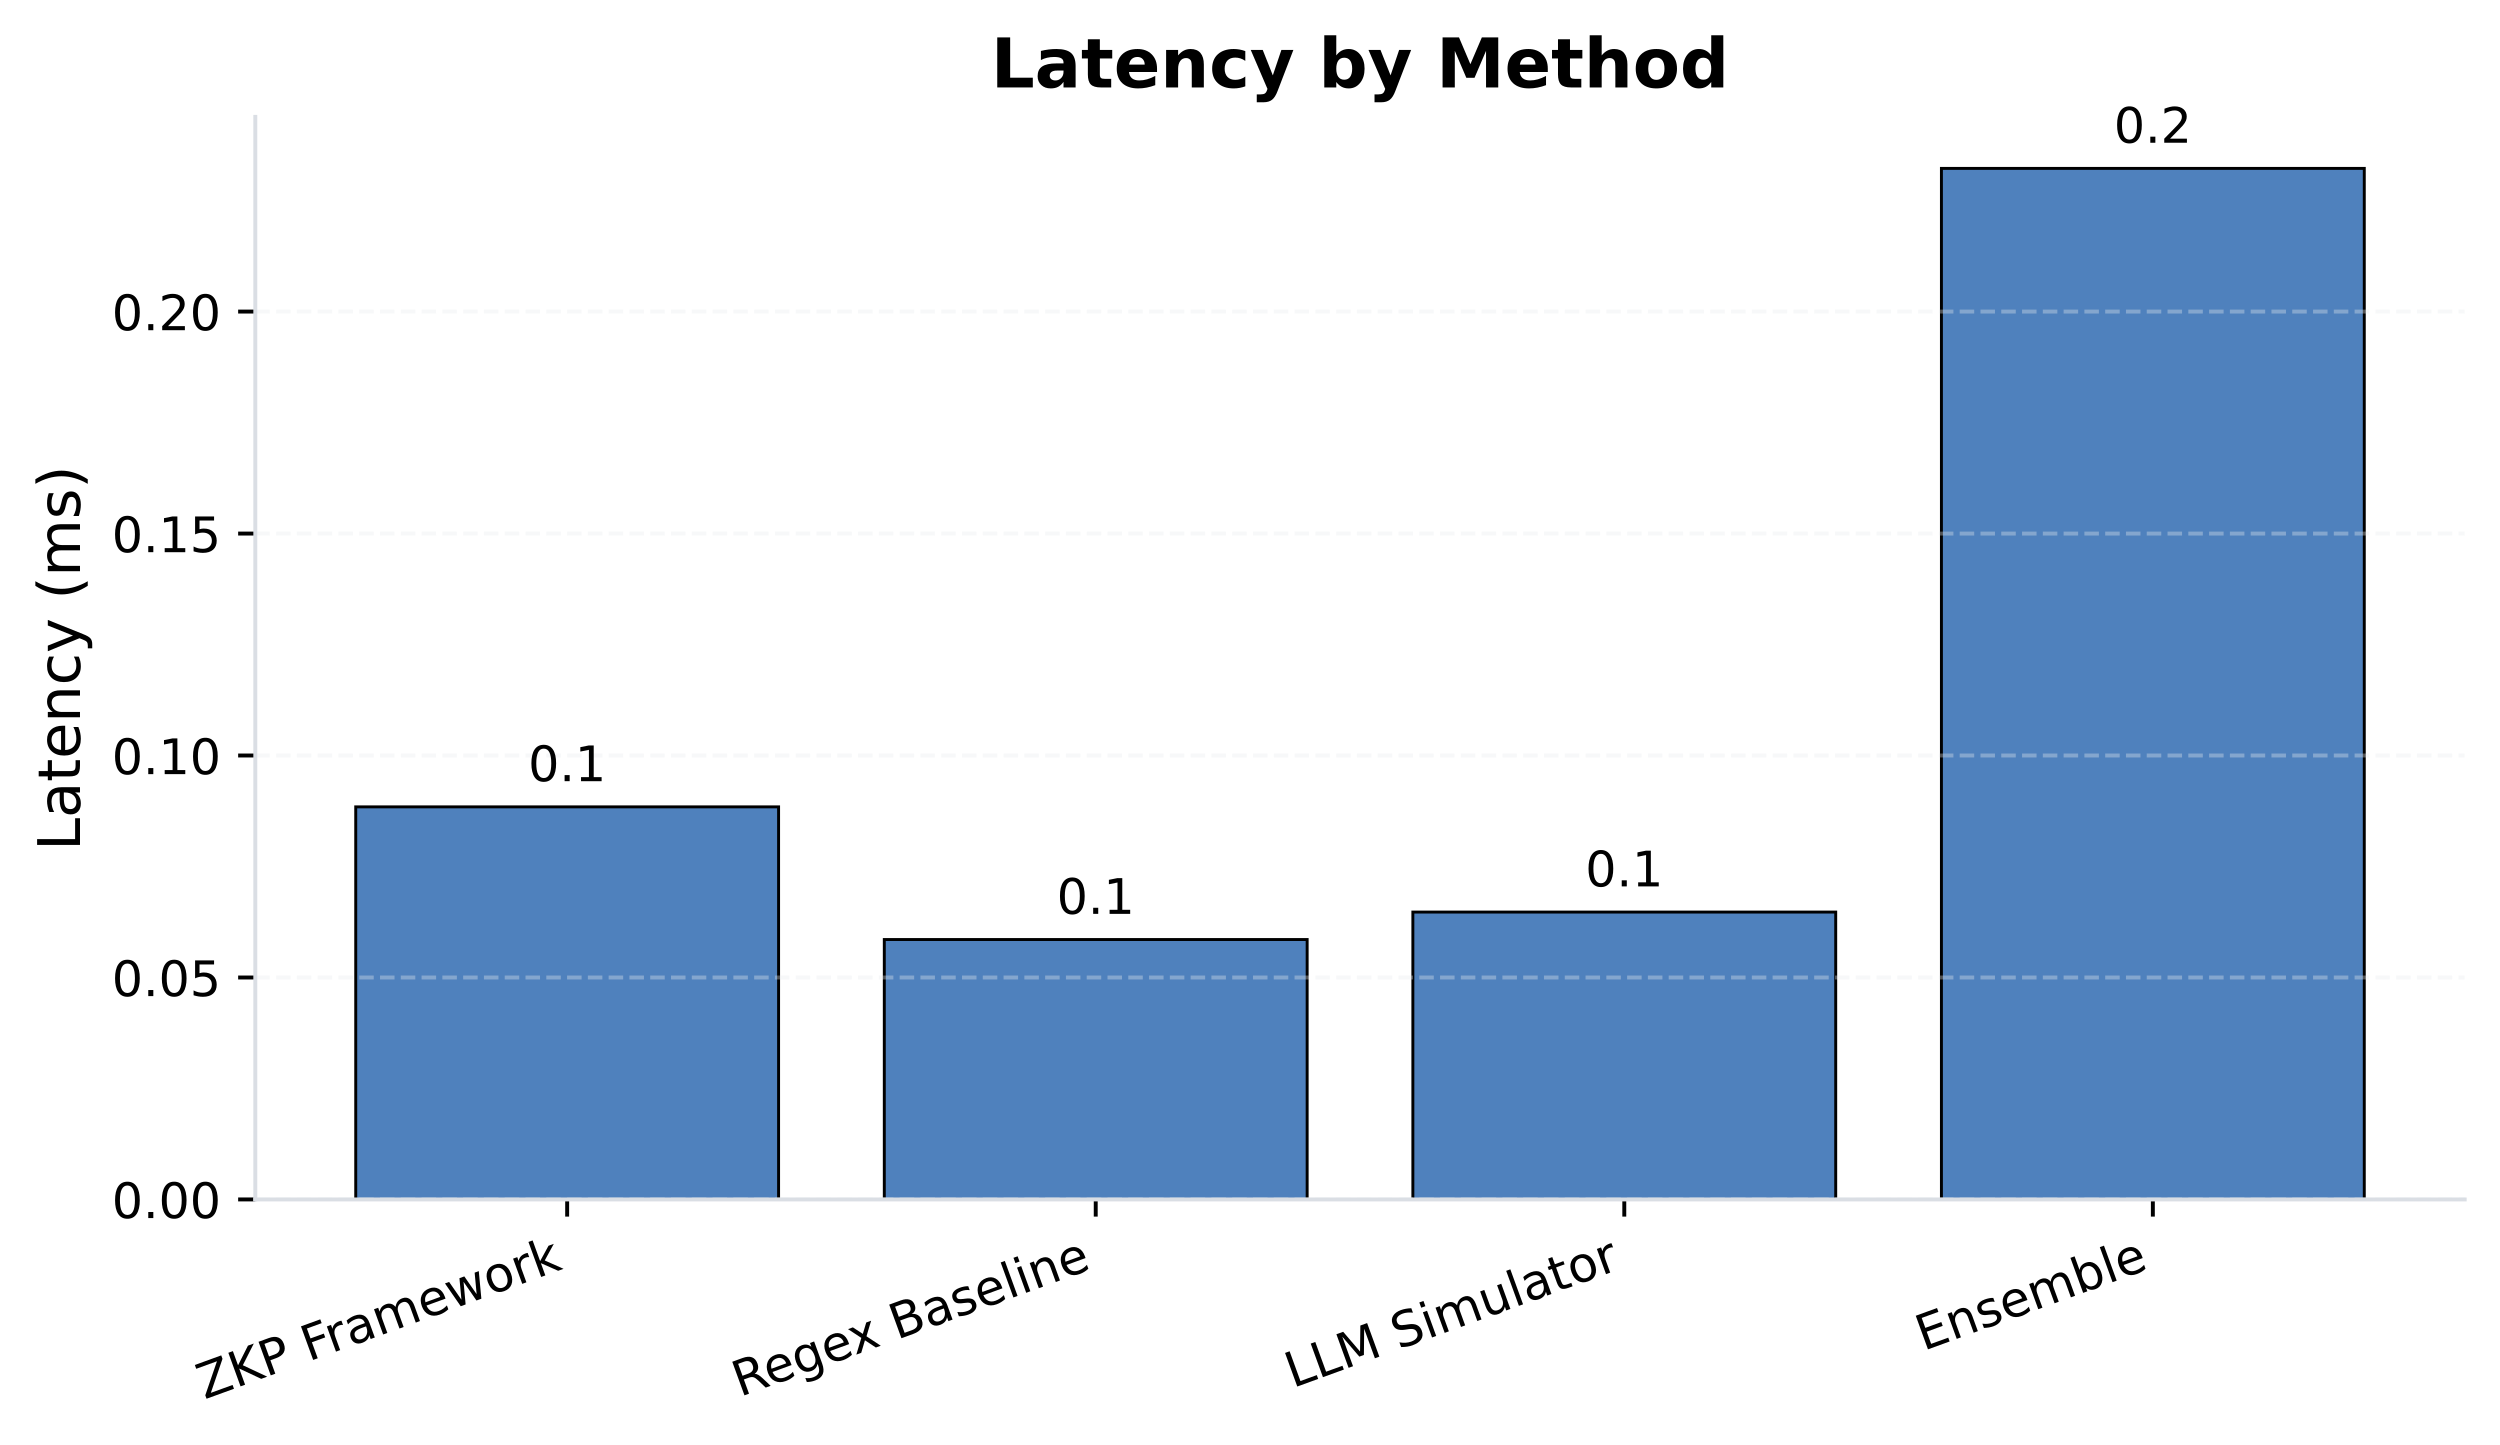
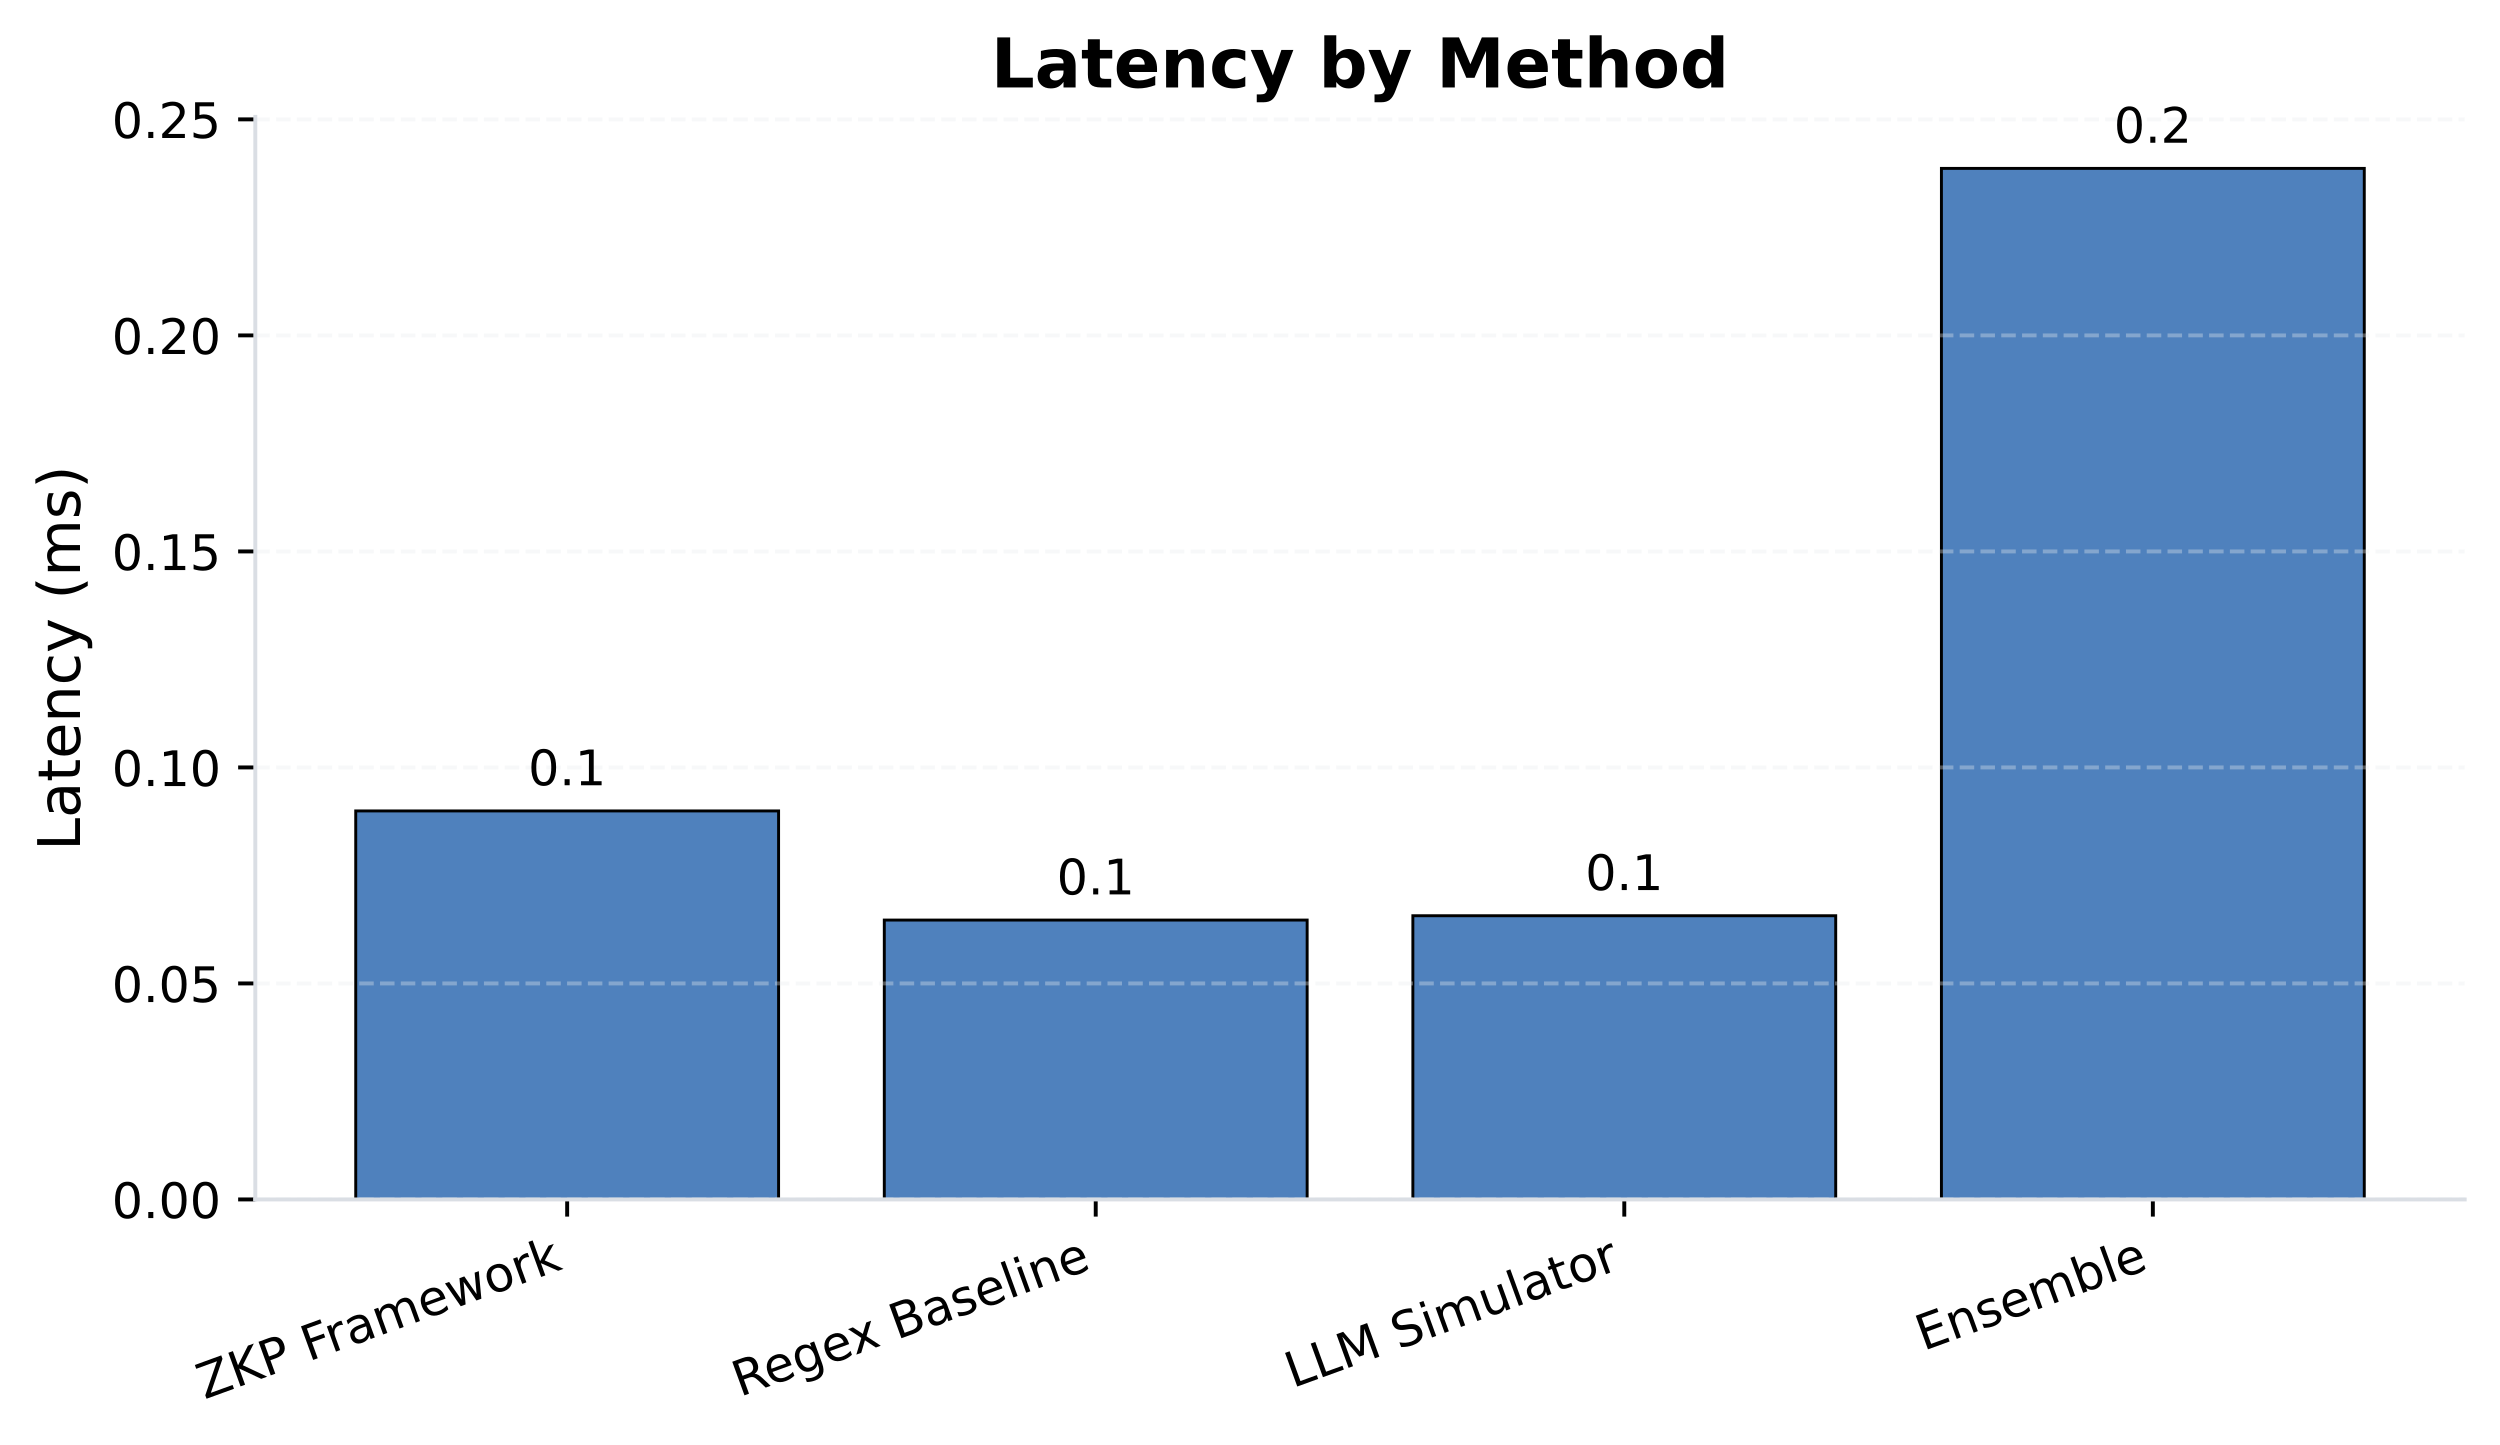
<svg xmlns="http://www.w3.org/2000/svg" xmlns:xlink="http://www.w3.org/1999/xlink" width="509.979pt" height="294.641pt" viewBox="0 0 509.979 294.641" version="1.1">
  <defs>
    <style type="text/css">*{stroke-linejoin: round; stroke-linecap: butt}</style>
  </defs>
  <g id="figure_1">
    <g id="patch_1">
      <path d="M 0 294.641  L 509.979 294.641  L 509.979 0  L 0 0  L 0 294.641  z " style="fill: none" />
    </g>
    <g id="axes_1">
      <g id="patch_2">
        <path d="M 52.079 244.678  L 502.779 244.678  L 502.779 23.838  L 52.079 23.838  L 52.079 244.678  z " style="fill: none" />
      </g>
      <g id="patch_3">
-         <path d="M 72.566 244.678  L 158.824 244.678  L 158.824 164.588  L 72.566 164.588  z " clip-path="url(#p01b0c61eff)" style="fill: #4f81bd; stroke: #000000; stroke-width: 0.6; stroke-linejoin: miter" />
+         <path d="M 72.566 244.678  L 158.824 244.678  L 158.824 165.417  L 72.566 165.417  z " clip-path="url(#pecf8cb8a16)" style="fill: #4f81bd; stroke: #000000; stroke-width: 0.6; stroke-linejoin: miter" />
      </g>
      <g id="patch_4">
-         <path d="M 180.389 244.678  L 266.647 244.678  L 266.647 191.652  L 180.389 191.652  z " clip-path="url(#p01b0c61eff)" style="fill: #4f81bd; stroke: #000000; stroke-width: 0.6; stroke-linejoin: miter" />
+         <path d="M 180.389 244.678  L 266.647 244.678  L 266.647 187.689  L 180.389 187.689  z " clip-path="url(#pecf8cb8a16)" style="fill: #4f81bd; stroke: #000000; stroke-width: 0.6; stroke-linejoin: miter" />
      </g>
      <g id="patch_5">
-         <path d="M 288.212 244.678  L 374.47 244.678  L 374.47 186.051  L 288.212 186.051  z " clip-path="url(#p01b0c61eff)" style="fill: #4f81bd; stroke: #000000; stroke-width: 0.6; stroke-linejoin: miter" />
+         <path d="M 288.212 244.678  L 374.47 244.678  L 374.47 186.801  L 288.212 186.801  z " clip-path="url(#pecf8cb8a16)" style="fill: #4f81bd; stroke: #000000; stroke-width: 0.6; stroke-linejoin: miter" />
      </g>
      <g id="patch_6">
-         <path d="M 396.035 244.678  L 482.293 244.678  L 482.293 34.354  L 396.035 34.354  z " clip-path="url(#p01b0c61eff)" style="fill: #4f81bd; stroke: #000000; stroke-width: 0.6; stroke-linejoin: miter" />
+         <path d="M 396.035 244.678  L 482.293 244.678  L 482.293 34.354  L 396.035 34.354  z " clip-path="url(#pecf8cb8a16)" style="fill: #4f81bd; stroke: #000000; stroke-width: 0.6; stroke-linejoin: miter" />
      </g>
      <g id="matplotlib.axis_1">
        <g id="xtick_1">
          <g id="line2d_1">
            <defs>
-               <path id="m71352cc396" d="M 0 0  L 0 3.5  " style="stroke: #000000; stroke-width: 0.8" />
+               <path id="m24f7ed00f1" d="M 0 0  L 0 3.5  " style="stroke: #000000; stroke-width: 0.8" />
            </defs>
            <g>
-               <use xlink:href="#m71352cc396" x="115.695" y="244.678" style="stroke: #000000; stroke-width: 0.8" />
+               <use xlink:href="#m24f7ed00f1" x="115.695" y="244.678" style="stroke: #000000; stroke-width: 0.8" />
            </g>
          </g>
          <g id="text_1">
            <g transform="translate(41.71257 285.4866) rotate(-20) scale(0.1 -0.1)">
              <defs>
                <path id="DejaVuSans-5a" d="M 359 4666  L 4025 4666  L 4025 4184  L 1075 531  L 4097 531  L 4097 0  L 288 0  L 288 481  L 3238 4134  L 359 4134  L 359 4666  z " transform="scale(0.015625)" />
                <path id="DejaVuSans-4b" d="M 628 4666  L 1259 4666  L 1259 2694  L 3353 4666  L 4166 4666  L 1850 2491  L 4331 0  L 3500 0  L 1259 2247  L 1259 0  L 628 0  L 628 4666  z " transform="scale(0.015625)" />
                <path id="DejaVuSans-50" d="M 1259 4147  L 1259 2394  L 2053 2394  Q 2494 2394 2734 2622  Q 2975 2850 2975 3272  Q 2975 3691 2734 3919  Q 2494 4147 2053 4147  L 1259 4147  z M 628 4666  L 2053 4666  Q 2838 4666 3239 4311  Q 3641 3956 3641 3272  Q 3641 2581 3239 2228  Q 2838 1875 2053 1875  L 1259 1875  L 1259 0  L 628 0  L 628 4666  z " transform="scale(0.015625)" />
                <path id="DejaVuSans-20" transform="scale(0.015625)" />
                <path id="DejaVuSans-46" d="M 628 4666  L 3309 4666  L 3309 4134  L 1259 4134  L 1259 2759  L 3109 2759  L 3109 2228  L 1259 2228  L 1259 0  L 628 0  L 628 4666  z " transform="scale(0.015625)" />
                <path id="DejaVuSans-72" d="M 2631 2963  Q 2534 3019 2420 3045  Q 2306 3072 2169 3072  Q 1681 3072 1420 2755  Q 1159 2438 1159 1844  L 1159 0  L 581 0  L 581 3500  L 1159 3500  L 1159 2956  Q 1341 3275 1631 3429  Q 1922 3584 2338 3584  Q 2397 3584 2469 3576  Q 2541 3569 2628 3553  L 2631 2963  z " transform="scale(0.015625)" />
                <path id="DejaVuSans-61" d="M 2194 1759  Q 1497 1759 1228 1600  Q 959 1441 959 1056  Q 959 750 1161 570  Q 1363 391 1709 391  Q 2188 391 2477 730  Q 2766 1069 2766 1631  L 2766 1759  L 2194 1759  z M 3341 1997  L 3341 0  L 2766 0  L 2766 531  Q 2569 213 2275 61  Q 1981 -91 1556 -91  Q 1019 -91 701 211  Q 384 513 384 1019  Q 384 1609 779 1909  Q 1175 2209 1959 2209  L 2766 2209  L 2766 2266  Q 2766 2663 2505 2880  Q 2244 3097 1772 3097  Q 1472 3097 1187 3025  Q 903 2953 641 2809  L 641 3341  Q 956 3463 1253 3523  Q 1550 3584 1831 3584  Q 2591 3584 2966 3190  Q 3341 2797 3341 1997  z " transform="scale(0.015625)" />
                <path id="DejaVuSans-6d" d="M 3328 2828  Q 3544 3216 3844 3400  Q 4144 3584 4550 3584  Q 5097 3584 5394 3201  Q 5691 2819 5691 2113  L 5691 0  L 5113 0  L 5113 2094  Q 5113 2597 4934 2840  Q 4756 3084 4391 3084  Q 3944 3084 3684 2787  Q 3425 2491 3425 1978  L 3425 0  L 2847 0  L 2847 2094  Q 2847 2600 2669 2842  Q 2491 3084 2119 3084  Q 1678 3084 1418 2786  Q 1159 2488 1159 1978  L 1159 0  L 581 0  L 581 3500  L 1159 3500  L 1159 2956  Q 1356 3278 1631 3431  Q 1906 3584 2284 3584  Q 2666 3584 2933 3390  Q 3200 3197 3328 2828  z " transform="scale(0.015625)" />
                <path id="DejaVuSans-65" d="M 3597 1894  L 3597 1613  L 953 1613  Q 991 1019 1311 708  Q 1631 397 2203 397  Q 2534 397 2845 478  Q 3156 559 3463 722  L 3463 178  Q 3153 47 2828 -22  Q 2503 -91 2169 -91  Q 1331 -91 842 396  Q 353 884 353 1716  Q 353 2575 817 3079  Q 1281 3584 2069 3584  Q 2775 3584 3186 3129  Q 3597 2675 3597 1894  z M 3022 2063  Q 3016 2534 2758 2815  Q 2500 3097 2075 3097  Q 1594 3097 1305 2825  Q 1016 2553 972 2059  L 3022 2063  z " transform="scale(0.015625)" />
                <path id="DejaVuSans-77" d="M 269 3500  L 844 3500  L 1563 769  L 2278 3500  L 2956 3500  L 3675 769  L 4391 3500  L 4966 3500  L 4050 0  L 3372 0  L 2619 2869  L 1863 0  L 1184 0  L 269 3500  z " transform="scale(0.015625)" />
                <path id="DejaVuSans-6f" d="M 1959 3097  Q 1497 3097 1228 2736  Q 959 2375 959 1747  Q 959 1119 1226 758  Q 1494 397 1959 397  Q 2419 397 2687 759  Q 2956 1122 2956 1747  Q 2956 2369 2687 2733  Q 2419 3097 1959 3097  z M 1959 3584  Q 2709 3584 3137 3096  Q 3566 2609 3566 1747  Q 3566 888 3137 398  Q 2709 -91 1959 -91  Q 1206 -91 779 398  Q 353 888 353 1747  Q 353 2609 779 3096  Q 1206 3584 1959 3584  z " transform="scale(0.015625)" />
                <path id="DejaVuSans-6b" d="M 581 4863  L 1159 4863  L 1159 1991  L 2875 3500  L 3609 3500  L 1753 1863  L 3688 0  L 2938 0  L 1159 1709  L 1159 0  L 581 0  L 581 4863  z " transform="scale(0.015625)" />
              </defs>
              <use xlink:href="#DejaVuSans-5a" />
              <use xlink:href="#DejaVuSans-4b" transform="translate(68.50586 0)" />
              <use xlink:href="#DejaVuSans-50" transform="translate(134.082 0)" />
              <use xlink:href="#DejaVuSans-20" transform="translate(194.3848 0)" />
              <use xlink:href="#DejaVuSans-46" transform="translate(226.1719 0)" />
              <use xlink:href="#DejaVuSans-72" transform="translate(276.4414 0)" />
              <use xlink:href="#DejaVuSans-61" transform="translate(317.5547 0)" />
              <use xlink:href="#DejaVuSans-6d" transform="translate(378.834 0)" />
              <use xlink:href="#DejaVuSans-65" transform="translate(476.2461 0)" />
              <use xlink:href="#DejaVuSans-77" transform="translate(537.7695 0)" />
              <use xlink:href="#DejaVuSans-6f" transform="translate(619.5566 0)" />
              <use xlink:href="#DejaVuSans-72" transform="translate(680.7383 0)" />
              <use xlink:href="#DejaVuSans-6b" transform="translate(721.8516 0)" />
            </g>
          </g>
        </g>
        <g id="xtick_2">
          <g id="line2d_2">
            <g>
-               <use xlink:href="#m71352cc396" x="223.518" y="244.678" style="stroke: #000000; stroke-width: 0.8" />
+               <use xlink:href="#m24f7ed00f1" x="223.518" y="244.678" style="stroke: #000000; stroke-width: 0.8" />
            </g>
          </g>
          <g id="text_2">
            <g transform="translate(150.9451 284.9735) rotate(-20) scale(0.1 -0.1)">
              <defs>
                <path id="DejaVuSans-52" d="M 2841 2188  Q 3044 2119 3236 1894  Q 3428 1669 3622 1275  L 4263 0  L 3584 0  L 2988 1197  Q 2756 1666 2539 1819  Q 2322 1972 1947 1972  L 1259 1972  L 1259 0  L 628 0  L 628 4666  L 2053 4666  Q 2853 4666 3247 4331  Q 3641 3997 3641 3322  Q 3641 2881 3436 2590  Q 3231 2300 2841 2188  z M 1259 4147  L 1259 2491  L 2053 2491  Q 2509 2491 2742 2702  Q 2975 2913 2975 3322  Q 2975 3731 2742 3939  Q 2509 4147 2053 4147  L 1259 4147  z " transform="scale(0.015625)" />
                <path id="DejaVuSans-67" d="M 2906 1791  Q 2906 2416 2648 2759  Q 2391 3103 1925 3103  Q 1463 3103 1205 2759  Q 947 2416 947 1791  Q 947 1169 1205 825  Q 1463 481 1925 481  Q 2391 481 2648 825  Q 2906 1169 2906 1791  z M 3481 434  Q 3481 -459 3084 -895  Q 2688 -1331 1869 -1331  Q 1566 -1331 1297 -1286  Q 1028 -1241 775 -1147  L 775 -588  Q 1028 -725 1275 -790  Q 1522 -856 1778 -856  Q 2344 -856 2625 -561  Q 2906 -266 2906 331  L 2906 616  Q 2728 306 2450 153  Q 2172 0 1784 0  Q 1141 0 747 490  Q 353 981 353 1791  Q 353 2603 747 3093  Q 1141 3584 1784 3584  Q 2172 3584 2450 3431  Q 2728 3278 2906 2969  L 2906 3500  L 3481 3500  L 3481 434  z " transform="scale(0.015625)" />
                <path id="DejaVuSans-78" d="M 3513 3500  L 2247 1797  L 3578 0  L 2900 0  L 1881 1375  L 863 0  L 184 0  L 1544 1831  L 300 3500  L 978 3500  L 1906 2253  L 2834 3500  L 3513 3500  z " transform="scale(0.015625)" />
                <path id="DejaVuSans-42" d="M 1259 2228  L 1259 519  L 2272 519  Q 2781 519 3026 730  Q 3272 941 3272 1375  Q 3272 1813 3026 2020  Q 2781 2228 2272 2228  L 1259 2228  z M 1259 4147  L 1259 2741  L 2194 2741  Q 2656 2741 2882 2914  Q 3109 3088 3109 3444  Q 3109 3797 2882 3972  Q 2656 4147 2194 4147  L 1259 4147  z M 628 4666  L 2241 4666  Q 2963 4666 3353 4366  Q 3744 4066 3744 3513  Q 3744 3084 3544 2831  Q 3344 2578 2956 2516  Q 3422 2416 3680 2098  Q 3938 1781 3938 1306  Q 3938 681 3513 340  Q 3088 0 2303 0  L 628 0  L 628 4666  z " transform="scale(0.015625)" />
                <path id="DejaVuSans-73" d="M 2834 3397  L 2834 2853  Q 2591 2978 2328 3040  Q 2066 3103 1784 3103  Q 1356 3103 1142 2972  Q 928 2841 928 2578  Q 928 2378 1081 2264  Q 1234 2150 1697 2047  L 1894 2003  Q 2506 1872 2764 1633  Q 3022 1394 3022 966  Q 3022 478 2636 193  Q 2250 -91 1575 -91  Q 1294 -91 989 -36  Q 684 19 347 128  L 347 722  Q 666 556 975 473  Q 1284 391 1588 391  Q 1994 391 2212 530  Q 2431 669 2431 922  Q 2431 1156 2273 1281  Q 2116 1406 1581 1522  L 1381 1569  Q 847 1681 609 1914  Q 372 2147 372 2553  Q 372 3047 722 3315  Q 1072 3584 1716 3584  Q 2034 3584 2315 3537  Q 2597 3491 2834 3397  z " transform="scale(0.015625)" />
                <path id="DejaVuSans-6c" d="M 603 4863  L 1178 4863  L 1178 0  L 603 0  L 603 4863  z " transform="scale(0.015625)" />
                <path id="DejaVuSans-69" d="M 603 3500  L 1178 3500  L 1178 0  L 603 0  L 603 3500  z M 603 4863  L 1178 4863  L 1178 4134  L 603 4134  L 603 4863  z " transform="scale(0.015625)" />
                <path id="DejaVuSans-6e" d="M 3513 2113  L 3513 0  L 2938 0  L 2938 2094  Q 2938 2591 2744 2837  Q 2550 3084 2163 3084  Q 1697 3084 1428 2787  Q 1159 2491 1159 1978  L 1159 0  L 581 0  L 581 3500  L 1159 3500  L 1159 2956  Q 1366 3272 1645 3428  Q 1925 3584 2291 3584  Q 2894 3584 3203 3211  Q 3513 2838 3513 2113  z " transform="scale(0.015625)" />
              </defs>
              <use xlink:href="#DejaVuSans-52" />
              <use xlink:href="#DejaVuSans-65" transform="translate(64.98242 0)" />
              <use xlink:href="#DejaVuSans-67" transform="translate(126.5059 0)" />
              <use xlink:href="#DejaVuSans-65" transform="translate(189.9824 0)" />
              <use xlink:href="#DejaVuSans-78" transform="translate(249.7559 0)" />
              <use xlink:href="#DejaVuSans-20" transform="translate(308.9355 0)" />
              <use xlink:href="#DejaVuSans-42" transform="translate(340.7227 0)" />
              <use xlink:href="#DejaVuSans-61" transform="translate(409.3262 0)" />
              <use xlink:href="#DejaVuSans-73" transform="translate(470.6055 0)" />
              <use xlink:href="#DejaVuSans-65" transform="translate(522.7051 0)" />
              <use xlink:href="#DejaVuSans-6c" transform="translate(584.2285 0)" />
              <use xlink:href="#DejaVuSans-69" transform="translate(612.0117 0)" />
              <use xlink:href="#DejaVuSans-6e" transform="translate(639.7949 0)" />
              <use xlink:href="#DejaVuSans-65" transform="translate(703.1738 0)" />
            </g>
          </g>
        </g>
        <g id="xtick_3">
          <g id="line2d_3">
            <g>
-               <use xlink:href="#m71352cc396" x="331.341" y="244.678" style="stroke: #000000; stroke-width: 0.8" />
+               <use xlink:href="#m24f7ed00f1" x="331.341" y="244.678" style="stroke: #000000; stroke-width: 0.8" />
            </g>
          </g>
          <g id="text_3">
            <g transform="translate(263.7132 283.1737) rotate(-20) scale(0.1 -0.1)">
              <defs>
                <path id="DejaVuSans-4c" d="M 628 4666  L 1259 4666  L 1259 531  L 3531 531  L 3531 0  L 628 0  L 628 4666  z " transform="scale(0.015625)" />
                <path id="DejaVuSans-4d" d="M 628 4666  L 1569 4666  L 2759 1491  L 3956 4666  L 4897 4666  L 4897 0  L 4281 0  L 4281 4097  L 3078 897  L 2444 897  L 1241 4097  L 1241 0  L 628 0  L 628 4666  z " transform="scale(0.015625)" />
                <path id="DejaVuSans-53" d="M 3425 4513  L 3425 3897  Q 3066 4069 2747 4153  Q 2428 4238 2131 4238  Q 1616 4238 1336 4038  Q 1056 3838 1056 3469  Q 1056 3159 1242 3001  Q 1428 2844 1947 2747  L 2328 2669  Q 3034 2534 3370 2195  Q 3706 1856 3706 1288  Q 3706 609 3251 259  Q 2797 -91 1919 -91  Q 1588 -91 1214 -16  Q 841 59 441 206  L 441 856  Q 825 641 1194 531  Q 1563 422 1919 422  Q 2459 422 2753 634  Q 3047 847 3047 1241  Q 3047 1584 2836 1778  Q 2625 1972 2144 2069  L 1759 2144  Q 1053 2284 737 2584  Q 422 2884 422 3419  Q 422 4038 858 4394  Q 1294 4750 2059 4750  Q 2388 4750 2728 4690  Q 3069 4631 3425 4513  z " transform="scale(0.015625)" />
                <path id="DejaVuSans-75" d="M 544 1381  L 544 3500  L 1119 3500  L 1119 1403  Q 1119 906 1312 657  Q 1506 409 1894 409  Q 2359 409 2629 706  Q 2900 1003 2900 1516  L 2900 3500  L 3475 3500  L 3475 0  L 2900 0  L 2900 538  Q 2691 219 2414 64  Q 2138 -91 1772 -91  Q 1169 -91 856 284  Q 544 659 544 1381  z M 1991 3584  L 1991 3584  z " transform="scale(0.015625)" />
                <path id="DejaVuSans-74" d="M 1172 4494  L 1172 3500  L 2356 3500  L 2356 3053  L 1172 3053  L 1172 1153  Q 1172 725 1289 603  Q 1406 481 1766 481  L 2356 481  L 2356 0  L 1766 0  Q 1100 0 847 248  Q 594 497 594 1153  L 594 3053  L 172 3053  L 172 3500  L 594 3500  L 594 4494  L 1172 4494  z " transform="scale(0.015625)" />
              </defs>
              <use xlink:href="#DejaVuSans-4c" />
              <use xlink:href="#DejaVuSans-4c" transform="translate(55.71289 0)" />
              <use xlink:href="#DejaVuSans-4d" transform="translate(111.4258 0)" />
              <use xlink:href="#DejaVuSans-20" transform="translate(197.7051 0)" />
              <use xlink:href="#DejaVuSans-53" transform="translate(229.4922 0)" />
              <use xlink:href="#DejaVuSans-69" transform="translate(292.9688 0)" />
              <use xlink:href="#DejaVuSans-6d" transform="translate(320.752 0)" />
              <use xlink:href="#DejaVuSans-75" transform="translate(418.1641 0)" />
              <use xlink:href="#DejaVuSans-6c" transform="translate(481.543 0)" />
              <use xlink:href="#DejaVuSans-61" transform="translate(509.3262 0)" />
              <use xlink:href="#DejaVuSans-74" transform="translate(570.6055 0)" />
              <use xlink:href="#DejaVuSans-6f" transform="translate(609.8145 0)" />
              <use xlink:href="#DejaVuSans-72" transform="translate(670.9961 0)" />
            </g>
          </g>
        </g>
        <g id="xtick_4">
          <g id="line2d_4">
            <g>
-               <use xlink:href="#m71352cc396" x="439.164" y="244.678" style="stroke: #000000; stroke-width: 0.8" />
+               <use xlink:href="#m24f7ed00f1" x="439.164" y="244.678" style="stroke: #000000; stroke-width: 0.8" />
            </g>
          </g>
          <g id="text_4">
            <g transform="translate(392.3709 275.5904) rotate(-20) scale(0.1 -0.1)">
              <defs>
                <path id="DejaVuSans-45" d="M 628 4666  L 3578 4666  L 3578 4134  L 1259 4134  L 1259 2753  L 3481 2753  L 3481 2222  L 1259 2222  L 1259 531  L 3634 531  L 3634 0  L 628 0  L 628 4666  z " transform="scale(0.015625)" />
                <path id="DejaVuSans-62" d="M 3116 1747  Q 3116 2381 2855 2742  Q 2594 3103 2138 3103  Q 1681 3103 1420 2742  Q 1159 2381 1159 1747  Q 1159 1113 1420 752  Q 1681 391 2138 391  Q 2594 391 2855 752  Q 3116 1113 3116 1747  z M 1159 2969  Q 1341 3281 1617 3432  Q 1894 3584 2278 3584  Q 2916 3584 3314 3078  Q 3713 2572 3713 1747  Q 3713 922 3314 415  Q 2916 -91 2278 -91  Q 1894 -91 1617 61  Q 1341 213 1159 525  L 1159 0  L 581 0  L 581 4863  L 1159 4863  L 1159 2969  z " transform="scale(0.015625)" />
              </defs>
              <use xlink:href="#DejaVuSans-45" />
              <use xlink:href="#DejaVuSans-6e" transform="translate(63.18359 0)" />
              <use xlink:href="#DejaVuSans-73" transform="translate(126.5625 0)" />
              <use xlink:href="#DejaVuSans-65" transform="translate(178.6621 0)" />
              <use xlink:href="#DejaVuSans-6d" transform="translate(240.1855 0)" />
              <use xlink:href="#DejaVuSans-62" transform="translate(337.5977 0)" />
              <use xlink:href="#DejaVuSans-6c" transform="translate(401.0742 0)" />
              <use xlink:href="#DejaVuSans-65" transform="translate(428.8574 0)" />
            </g>
          </g>
        </g>
      </g>
      <g id="matplotlib.axis_2">
        <g id="ytick_1">
          <g id="line2d_5">
-             <path d="M 52.079 244.678  L 502.779 244.678  " clip-path="url(#p01b0c61eff)" style="fill: none; stroke-dasharray: 2.96,1.28; stroke-dashoffset: 0; stroke: #e9ecef; stroke-opacity: 0.35; stroke-width: 0.8" />
+             <path d="M 52.079 244.678  L 502.779 244.678  " clip-path="url(#pecf8cb8a16)" style="fill: none; stroke-dasharray: 2.96,1.28; stroke-dashoffset: 0; stroke: #e9ecef; stroke-opacity: 0.35; stroke-width: 0.8" />
          </g>
          <g id="line2d_6">
            <defs>
-               <path id="m00ce97cace" d="M 0 0  L -3.5 0  " style="stroke: #000000; stroke-width: 0.8" />
+               <path id="m4956e35a11" d="M 0 0  L -3.5 0  " style="stroke: #000000; stroke-width: 0.8" />
            </defs>
            <g>
-               <use xlink:href="#m00ce97cace" x="52.079" y="244.678" style="stroke: #000000; stroke-width: 0.8" />
+               <use xlink:href="#m4956e35a11" x="52.079" y="244.678" style="stroke: #000000; stroke-width: 0.8" />
            </g>
          </g>
          <g id="text_5">
            <g transform="translate(22.81375 248.4771) scale(0.1 -0.1)">
              <defs>
                <path id="DejaVuSans-30" d="M 2034 4250  Q 1547 4250 1301 3770  Q 1056 3291 1056 2328  Q 1056 1369 1301 889  Q 1547 409 2034 409  Q 2525 409 2770 889  Q 3016 1369 3016 2328  Q 3016 3291 2770 3770  Q 2525 4250 2034 4250  z M 2034 4750  Q 2819 4750 3233 4129  Q 3647 3509 3647 2328  Q 3647 1150 3233 529  Q 2819 -91 2034 -91  Q 1250 -91 836 529  Q 422 1150 422 2328  Q 422 3509 836 4129  Q 1250 4750 2034 4750  z " transform="scale(0.015625)" />
                <path id="DejaVuSans-2e" d="M 684 794  L 1344 794  L 1344 0  L 684 0  L 684 794  z " transform="scale(0.015625)" />
              </defs>
              <use xlink:href="#DejaVuSans-30" />
              <use xlink:href="#DejaVuSans-2e" transform="translate(63.62305 0)" />
              <use xlink:href="#DejaVuSans-30" transform="translate(95.41016 0)" />
              <use xlink:href="#DejaVuSans-30" transform="translate(159.0332 0)" />
            </g>
          </g>
        </g>
        <g id="ytick_2">
          <g id="line2d_7">
-             <path d="M 52.079 199.399  L 502.779 199.399  " clip-path="url(#p01b0c61eff)" style="fill: none; stroke-dasharray: 2.96,1.28; stroke-dashoffset: 0; stroke: #e9ecef; stroke-opacity: 0.35; stroke-width: 0.8" />
+             <path d="M 52.079 200.613  L 502.779 200.613  " clip-path="url(#pecf8cb8a16)" style="fill: none; stroke-dasharray: 2.96,1.28; stroke-dashoffset: 0; stroke: #e9ecef; stroke-opacity: 0.35; stroke-width: 0.8" />
          </g>
          <g id="line2d_8">
            <g>
-               <use xlink:href="#m00ce97cace" x="52.079" y="199.399" style="stroke: #000000; stroke-width: 0.8" />
+               <use xlink:href="#m4956e35a11" x="52.079" y="200.613" style="stroke: #000000; stroke-width: 0.8" />
            </g>
          </g>
          <g id="text_6">
-             <g transform="translate(22.81375 203.1979) scale(0.1 -0.1)">
+             <g transform="translate(22.81375 204.4121) scale(0.1 -0.1)">
              <defs>
                <path id="DejaVuSans-35" d="M 691 4666  L 3169 4666  L 3169 4134  L 1269 4134  L 1269 2991  Q 1406 3038 1543 3061  Q 1681 3084 1819 3084  Q 2600 3084 3056 2656  Q 3513 2228 3513 1497  Q 3513 744 3044 326  Q 2575 -91 1722 -91  Q 1428 -91 1123 -41  Q 819 9 494 109  L 494 744  Q 775 591 1075 516  Q 1375 441 1709 441  Q 2250 441 2565 725  Q 2881 1009 2881 1497  Q 2881 1984 2565 2268  Q 2250 2553 1709 2553  Q 1456 2553 1204 2497  Q 953 2441 691 2322  L 691 4666  z " transform="scale(0.015625)" />
              </defs>
              <use xlink:href="#DejaVuSans-30" />
              <use xlink:href="#DejaVuSans-2e" transform="translate(63.62305 0)" />
              <use xlink:href="#DejaVuSans-30" transform="translate(95.41016 0)" />
              <use xlink:href="#DejaVuSans-35" transform="translate(159.0332 0)" />
            </g>
          </g>
        </g>
        <g id="ytick_3">
          <g id="line2d_9">
-             <path d="M 52.079 154.12  L 502.779 154.12  " clip-path="url(#p01b0c61eff)" style="fill: none; stroke-dasharray: 2.96,1.28; stroke-dashoffset: 0; stroke: #e9ecef; stroke-opacity: 0.35; stroke-width: 0.8" />
+             <path d="M 52.079 156.548  L 502.779 156.548  " clip-path="url(#pecf8cb8a16)" style="fill: none; stroke-dasharray: 2.96,1.28; stroke-dashoffset: 0; stroke: #e9ecef; stroke-opacity: 0.35; stroke-width: 0.8" />
          </g>
          <g id="line2d_10">
            <g>
-               <use xlink:href="#m00ce97cace" x="52.079" y="154.12" style="stroke: #000000; stroke-width: 0.8" />
+               <use xlink:href="#m4956e35a11" x="52.079" y="156.548" style="stroke: #000000; stroke-width: 0.8" />
            </g>
          </g>
          <g id="text_7">
-             <g transform="translate(22.81375 157.9187) scale(0.1 -0.1)">
+             <g transform="translate(22.81375 160.3471) scale(0.1 -0.1)">
              <defs>
                <path id="DejaVuSans-31" d="M 794 531  L 1825 531  L 1825 4091  L 703 3866  L 703 4441  L 1819 4666  L 2450 4666  L 2450 531  L 3481 531  L 3481 0  L 794 0  L 794 531  z " transform="scale(0.015625)" />
              </defs>
              <use xlink:href="#DejaVuSans-30" />
              <use xlink:href="#DejaVuSans-2e" transform="translate(63.62305 0)" />
              <use xlink:href="#DejaVuSans-31" transform="translate(95.41016 0)" />
              <use xlink:href="#DejaVuSans-30" transform="translate(159.0332 0)" />
            </g>
          </g>
        </g>
        <g id="ytick_4">
          <g id="line2d_11">
-             <path d="M 52.079 108.84  L 502.779 108.84  " clip-path="url(#p01b0c61eff)" style="fill: none; stroke-dasharray: 2.96,1.28; stroke-dashoffset: 0; stroke: #e9ecef; stroke-opacity: 0.35; stroke-width: 0.8" />
+             <path d="M 52.079 112.483  L 502.779 112.483  " clip-path="url(#pecf8cb8a16)" style="fill: none; stroke-dasharray: 2.96,1.28; stroke-dashoffset: 0; stroke: #e9ecef; stroke-opacity: 0.35; stroke-width: 0.8" />
          </g>
          <g id="line2d_12">
            <g>
-               <use xlink:href="#m00ce97cace" x="52.079" y="108.84" style="stroke: #000000; stroke-width: 0.8" />
+               <use xlink:href="#m4956e35a11" x="52.079" y="112.483" style="stroke: #000000; stroke-width: 0.8" />
            </g>
          </g>
          <g id="text_8">
-             <g transform="translate(22.81375 112.6395) scale(0.1 -0.1)">
+             <g transform="translate(22.81375 116.2821) scale(0.1 -0.1)">
              <use xlink:href="#DejaVuSans-30" />
              <use xlink:href="#DejaVuSans-2e" transform="translate(63.62305 0)" />
              <use xlink:href="#DejaVuSans-31" transform="translate(95.41016 0)" />
              <use xlink:href="#DejaVuSans-35" transform="translate(159.0332 0)" />
            </g>
          </g>
        </g>
        <g id="ytick_5">
          <g id="line2d_13">
-             <path d="M 52.079 63.561  L 502.779 63.561  " clip-path="url(#p01b0c61eff)" style="fill: none; stroke-dasharray: 2.96,1.28; stroke-dashoffset: 0; stroke: #e9ecef; stroke-opacity: 0.35; stroke-width: 0.8" />
+             <path d="M 52.079 68.418  L 502.779 68.418  " clip-path="url(#pecf8cb8a16)" style="fill: none; stroke-dasharray: 2.96,1.28; stroke-dashoffset: 0; stroke: #e9ecef; stroke-opacity: 0.35; stroke-width: 0.8" />
          </g>
          <g id="line2d_14">
            <g>
-               <use xlink:href="#m00ce97cace" x="52.079" y="63.561" style="stroke: #000000; stroke-width: 0.8" />
+               <use xlink:href="#m4956e35a11" x="52.079" y="68.418" style="stroke: #000000; stroke-width: 0.8" />
            </g>
          </g>
          <g id="text_9">
-             <g transform="translate(22.81375 67.36035) scale(0.1 -0.1)">
+             <g transform="translate(22.81375 72.21716) scale(0.1 -0.1)">
              <defs>
                <path id="DejaVuSans-32" d="M 1228 531  L 3431 531  L 3431 0  L 469 0  L 469 531  Q 828 903 1448 1529  Q 2069 2156 2228 2338  Q 2531 2678 2651 2914  Q 2772 3150 2772 3378  Q 2772 3750 2511 3984  Q 2250 4219 1831 4219  Q 1534 4219 1204 4116  Q 875 4013 500 3803  L 500 4441  Q 881 4594 1212 4672  Q 1544 4750 1819 4750  Q 2544 4750 2975 4387  Q 3406 4025 3406 3419  Q 3406 3131 3298 2873  Q 3191 2616 2906 2266  Q 2828 2175 2409 1742  Q 1991 1309 1228 531  z " transform="scale(0.015625)" />
              </defs>
              <use xlink:href="#DejaVuSans-30" />
              <use xlink:href="#DejaVuSans-2e" transform="translate(63.62305 0)" />
              <use xlink:href="#DejaVuSans-32" transform="translate(95.41016 0)" />
              <use xlink:href="#DejaVuSans-30" transform="translate(159.0332 0)" />
            </g>
          </g>
        </g>
-         <g id="text_10">
+         <g id="ytick_6">
+           <g id="line2d_15">
+             <path d="M 52.079 24.353  L 502.779 24.353  " clip-path="url(#pecf8cb8a16)" style="fill: none; stroke-dasharray: 2.96,1.28; stroke-dashoffset: 0; stroke: #e9ecef; stroke-opacity: 0.35; stroke-width: 0.8" />
+           </g>
+           <g id="line2d_16">
+             <g>
+               <use xlink:href="#m4956e35a11" x="52.079" y="24.353" style="stroke: #000000; stroke-width: 0.8" />
+             </g>
+           </g>
+           <g id="text_10">
+             <g transform="translate(22.81375 28.15217) scale(0.1 -0.1)">
+               <use xlink:href="#DejaVuSans-30" />
+               <use xlink:href="#DejaVuSans-2e" transform="translate(63.62305 0)" />
+               <use xlink:href="#DejaVuSans-32" transform="translate(95.41016 0)" />
+               <use xlink:href="#DejaVuSans-35" transform="translate(159.0332 0)" />
+             </g>
+           </g>
+         </g>
+         <g id="text_11">
          <g transform="translate(16.31812 173.5335) rotate(-90) scale(0.12 -0.12)">
            <defs>
              <path id="DejaVuSans-63" d="M 3122 3366  L 3122 2828  Q 2878 2963 2633 3030  Q 2388 3097 2138 3097  Q 1578 3097 1268 2742  Q 959 2388 959 1747  Q 959 1106 1268 751  Q 1578 397 2138 397  Q 2388 397 2633 464  Q 2878 531 3122 666  L 3122 134  Q 2881 22 2623 -34  Q 2366 -91 2075 -91  Q 1284 -91 818 406  Q 353 903 353 1747  Q 353 2603 823 3093  Q 1294 3584 2113 3584  Q 2378 3584 2631 3529  Q 2884 3475 3122 3366  z " transform="scale(0.015625)" />
              <path id="DejaVuSans-79" d="M 2059 -325  Q 1816 -950 1584 -1140  Q 1353 -1331 966 -1331  L 506 -1331  L 506 -850  L 844 -850  Q 1081 -850 1212 -737  Q 1344 -625 1503 -206  L 1606 56  L 191 3500  L 800 3500  L 1894 763  L 2988 3500  L 3597 3500  L 2059 -325  z " transform="scale(0.015625)" />
              <path id="DejaVuSans-28" d="M 1984 4856  Q 1566 4138 1362 3434  Q 1159 2731 1159 2009  Q 1159 1288 1364 580  Q 1569 -128 1984 -844  L 1484 -844  Q 1016 -109 783 600  Q 550 1309 550 2009  Q 550 2706 781 3412  Q 1013 4119 1484 4856  L 1984 4856  z " transform="scale(0.015625)" />
              <path id="DejaVuSans-29" d="M 513 4856  L 1013 4856  Q 1481 4119 1714 3412  Q 1947 2706 1947 2009  Q 1947 1309 1714 600  Q 1481 -109 1013 -844  L 513 -844  Q 928 -128 1133 580  Q 1338 1288 1338 2009  Q 1338 2731 1133 3434  Q 928 4138 513 4856  z " transform="scale(0.015625)" />
            </defs>
            <use xlink:href="#DejaVuSans-4c" />
            <use xlink:href="#DejaVuSans-61" transform="translate(55.71289 0)" />
            <use xlink:href="#DejaVuSans-74" transform="translate(116.9922 0)" />
            <use xlink:href="#DejaVuSans-65" transform="translate(156.2012 0)" />
            <use xlink:href="#DejaVuSans-6e" transform="translate(217.7246 0)" />
            <use xlink:href="#DejaVuSans-63" transform="translate(281.1035 0)" />
            <use xlink:href="#DejaVuSans-79" transform="translate(336.084 0)" />
            <use xlink:href="#DejaVuSans-20" transform="translate(395.2637 0)" />
            <use xlink:href="#DejaVuSans-28" transform="translate(427.0508 0)" />
            <use xlink:href="#DejaVuSans-6d" transform="translate(466.0645 0)" />
            <use xlink:href="#DejaVuSans-73" transform="translate(563.4766 0)" />
            <use xlink:href="#DejaVuSans-29" transform="translate(615.5762 0)" />
          </g>
        </g>
      </g>
      <g id="patch_7">
        <path d="M 52.079 244.678  L 52.079 23.838  " style="fill: none; stroke: #dadee4; stroke-width: 0.8; stroke-linejoin: miter; stroke-linecap: square" />
      </g>
      <g id="patch_8">
        <path d="M 52.079 244.678  L 502.779 244.678  " style="fill: none; stroke: #dadee4; stroke-width: 0.8; stroke-linejoin: miter; stroke-linecap: square" />
      </g>
-       <g id="text_11">
-         <g transform="translate(107.7434 159.3539) scale(0.1 -0.1)">
+       <g id="text_12">
+         <g transform="translate(107.7434 160.1826) scale(0.1 -0.1)">
          <use xlink:href="#DejaVuSans-30" />
          <use xlink:href="#DejaVuSans-2e" transform="translate(63.62305 0)" />
          <use xlink:href="#DejaVuSans-31" transform="translate(95.41016 0)" />
        </g>
      </g>
-       <g id="text_12">
-         <g transform="translate(215.5663 186.417) scale(0.1 -0.1)">
+       <g id="text_13">
+         <g transform="translate(215.5663 182.4543) scale(0.1 -0.1)">
          <use xlink:href="#DejaVuSans-30" />
          <use xlink:href="#DejaVuSans-2e" transform="translate(63.62305 0)" />
          <use xlink:href="#DejaVuSans-31" transform="translate(95.41016 0)" />
        </g>
      </g>
-       <g id="text_13">
-         <g transform="translate(323.3893 180.8161) scale(0.1 -0.1)">
+       <g id="text_14">
+         <g transform="translate(323.3893 181.5668) scale(0.1 -0.1)">
          <use xlink:href="#DejaVuSans-30" />
          <use xlink:href="#DejaVuSans-2e" transform="translate(63.62305 0)" />
          <use xlink:href="#DejaVuSans-31" transform="translate(95.41016 0)" />
        </g>
      </g>
-       <g id="text_14">
+       <g id="text_15">
        <g transform="translate(431.2123 29.11946) scale(0.1 -0.1)">
          <use xlink:href="#DejaVuSans-30" />
          <use xlink:href="#DejaVuSans-2e" transform="translate(63.62305 0)" />
          <use xlink:href="#DejaVuSans-32" transform="translate(95.41016 0)" />
        </g>
      </g>
-       <g id="text_15">
+       <g id="text_16">
        <g transform="translate(202.1455 17.83781) scale(0.14 -0.14)">
          <defs>
            <path id="DejaVuSans-Bold-4c" d="M 588 4666  L 1791 4666  L 1791 909  L 3903 909  L 3903 0  L 588 0  L 588 4666  z " transform="scale(0.015625)" />
            <path id="DejaVuSans-Bold-61" d="M 2106 1575  Q 1756 1575 1579 1456  Q 1403 1338 1403 1106  Q 1403 894 1545 773  Q 1688 653 1941 653  Q 2256 653 2472 879  Q 2688 1106 2688 1447  L 2688 1575  L 2106 1575  z M 3816 1997  L 3816 0  L 2688 0  L 2688 519  Q 2463 200 2181 54  Q 1900 -91 1497 -91  Q 953 -91 614 226  Q 275 544 275 1050  Q 275 1666 698 1953  Q 1122 2241 2028 2241  L 2688 2241  L 2688 2328  Q 2688 2594 2478 2717  Q 2269 2841 1825 2841  Q 1466 2841 1156 2769  Q 847 2697 581 2553  L 581 3406  Q 941 3494 1303 3539  Q 1666 3584 2028 3584  Q 2975 3584 3395 3211  Q 3816 2838 3816 1997  z " transform="scale(0.015625)" />
            <path id="DejaVuSans-Bold-74" d="M 1759 4494  L 1759 3500  L 2913 3500  L 2913 2700  L 1759 2700  L 1759 1216  Q 1759 972 1856 886  Q 1953 800 2241 800  L 2816 800  L 2816 0  L 1856 0  Q 1194 0 917 276  Q 641 553 641 1216  L 641 2700  L 84 2700  L 84 3500  L 641 3500  L 641 4494  L 1759 4494  z " transform="scale(0.015625)" />
            <path id="DejaVuSans-Bold-65" d="M 4031 1759  L 4031 1441  L 1416 1441  Q 1456 1047 1700 850  Q 1944 653 2381 653  Q 2734 653 3104 758  Q 3475 863 3866 1075  L 3866 213  Q 3469 63 3072 -14  Q 2675 -91 2278 -91  Q 1328 -91 801 392  Q 275 875 275 1747  Q 275 2603 792 3093  Q 1309 3584 2216 3584  Q 3041 3584 3536 3087  Q 4031 2591 4031 1759  z M 2881 2131  Q 2881 2450 2695 2645  Q 2509 2841 2209 2841  Q 1884 2841 1681 2658  Q 1478 2475 1428 2131  L 2881 2131  z " transform="scale(0.015625)" />
            <path id="DejaVuSans-Bold-6e" d="M 4056 2131  L 4056 0  L 2931 0  L 2931 347  L 2931 1631  Q 2931 2084 2911 2256  Q 2891 2428 2841 2509  Q 2775 2619 2662 2680  Q 2550 2741 2406 2741  Q 2056 2741 1856 2470  Q 1656 2200 1656 1722  L 1656 0  L 538 0  L 538 3500  L 1656 3500  L 1656 2988  Q 1909 3294 2193 3439  Q 2478 3584 2822 3584  Q 3428 3584 3742 3212  Q 4056 2841 4056 2131  z " transform="scale(0.015625)" />
            <path id="DejaVuSans-Bold-63" d="M 3366 3391  L 3366 2478  Q 3138 2634 2908 2709  Q 2678 2784 2431 2784  Q 1963 2784 1702 2511  Q 1441 2238 1441 1747  Q 1441 1256 1702 982  Q 1963 709 2431 709  Q 2694 709 2930 787  Q 3166 866 3366 1019  L 3366 103  Q 3103 6 2833 -42  Q 2563 -91 2291 -91  Q 1344 -91 809 395  Q 275 881 275 1747  Q 275 2613 809 3098  Q 1344 3584 2291 3584  Q 2566 3584 2833 3536  Q 3100 3488 3366 3391  z " transform="scale(0.015625)" />
            <path id="DejaVuSans-Bold-79" d="M 78 3500  L 1197 3500  L 2138 1125  L 2938 3500  L 4056 3500  L 2584 -331  Q 2363 -916 2067 -1148  Q 1772 -1381 1288 -1381  L 641 -1381  L 641 -647  L 991 -647  Q 1275 -647 1404 -556  Q 1534 -466 1606 -231  L 1638 -134  L 78 3500  z " transform="scale(0.015625)" />
            <path id="DejaVuSans-Bold-20" transform="scale(0.015625)" />
            <path id="DejaVuSans-Bold-62" d="M 2400 722  Q 2759 722 2948 984  Q 3138 1247 3138 1747  Q 3138 2247 2948 2509  Q 2759 2772 2400 2772  Q 2041 2772 1848 2508  Q 1656 2244 1656 1747  Q 1656 1250 1848 986  Q 2041 722 2400 722  z M 1656 2988  Q 1888 3294 2169 3439  Q 2450 3584 2816 3584  Q 3463 3584 3878 3070  Q 4294 2556 4294 1747  Q 4294 938 3878 423  Q 3463 -91 2816 -91  Q 2450 -91 2169 54  Q 1888 200 1656 506  L 1656 0  L 538 0  L 538 4863  L 1656 4863  L 1656 2988  z " transform="scale(0.015625)" />
            <path id="DejaVuSans-Bold-4d" d="M 588 4666  L 2119 4666  L 3181 2169  L 4250 4666  L 5778 4666  L 5778 0  L 4641 0  L 4641 3413  L 3566 897  L 2803 897  L 1728 3413  L 1728 0  L 588 0  L 588 4666  z " transform="scale(0.015625)" />
            <path id="DejaVuSans-Bold-68" d="M 4056 2131  L 4056 0  L 2931 0  L 2931 347  L 2931 1625  Q 2931 2084 2911 2256  Q 2891 2428 2841 2509  Q 2775 2619 2662 2680  Q 2550 2741 2406 2741  Q 2056 2741 1856 2470  Q 1656 2200 1656 1722  L 1656 0  L 538 0  L 538 4863  L 1656 4863  L 1656 2988  Q 1909 3294 2193 3439  Q 2478 3584 2822 3584  Q 3428 3584 3742 3212  Q 4056 2841 4056 2131  z " transform="scale(0.015625)" />
            <path id="DejaVuSans-Bold-6f" d="M 2203 2784  Q 1831 2784 1636 2517  Q 1441 2250 1441 1747  Q 1441 1244 1636 976  Q 1831 709 2203 709  Q 2569 709 2762 976  Q 2956 1244 2956 1747  Q 2956 2250 2762 2517  Q 2569 2784 2203 2784  z M 2203 3584  Q 3106 3584 3614 3096  Q 4122 2609 4122 1747  Q 4122 884 3614 396  Q 3106 -91 2203 -91  Q 1297 -91 786 396  Q 275 884 275 1747  Q 275 2609 786 3096  Q 1297 3584 2203 3584  z " transform="scale(0.015625)" />
            <path id="DejaVuSans-Bold-64" d="M 2919 2988  L 2919 4863  L 4044 4863  L 4044 0  L 2919 0  L 2919 506  Q 2688 197 2409 53  Q 2131 -91 1766 -91  Q 1119 -91 703 423  Q 288 938 288 1747  Q 288 2556 703 3070  Q 1119 3584 1766 3584  Q 2128 3584 2408 3439  Q 2688 3294 2919 2988  z M 2181 722  Q 2541 722 2730 984  Q 2919 1247 2919 1747  Q 2919 2247 2730 2509  Q 2541 2772 2181 2772  Q 1825 2772 1636 2509  Q 1447 2247 1447 1747  Q 1447 1247 1636 984  Q 1825 722 2181 722  z " transform="scale(0.015625)" />
          </defs>
          <use xlink:href="#DejaVuSans-Bold-4c" />
          <use xlink:href="#DejaVuSans-Bold-61" transform="translate(63.7207 0)" />
          <use xlink:href="#DejaVuSans-Bold-74" transform="translate(131.2012 0)" />
          <use xlink:href="#DejaVuSans-Bold-65" transform="translate(179.0039 0)" />
          <use xlink:href="#DejaVuSans-Bold-6e" transform="translate(246.8262 0)" />
          <use xlink:href="#DejaVuSans-Bold-63" transform="translate(318.0176 0)" />
          <use xlink:href="#DejaVuSans-Bold-79" transform="translate(377.2949 0)" />
          <use xlink:href="#DejaVuSans-Bold-20" transform="translate(442.4805 0)" />
          <use xlink:href="#DejaVuSans-Bold-62" transform="translate(477.2949 0)" />
          <use xlink:href="#DejaVuSans-Bold-79" transform="translate(548.877 0)" />
          <use xlink:href="#DejaVuSans-Bold-20" transform="translate(614.0625 0)" />
          <use xlink:href="#DejaVuSans-Bold-4d" transform="translate(648.877 0)" />
          <use xlink:href="#DejaVuSans-Bold-65" transform="translate(748.3887 0)" />
          <use xlink:href="#DejaVuSans-Bold-74" transform="translate(816.2109 0)" />
          <use xlink:href="#DejaVuSans-Bold-68" transform="translate(864.0137 0)" />
          <use xlink:href="#DejaVuSans-Bold-6f" transform="translate(935.2051 0)" />
          <use xlink:href="#DejaVuSans-Bold-64" transform="translate(1003.906 0)" />
        </g>
      </g>
    </g>
  </g>
  <defs>
-     <clipPath id="p01b0c61eff">
+     <clipPath id="pecf8cb8a16">
      <rect x="52.079" y="23.838" width="450.7" height="220.84" />
    </clipPath>
  </defs>
</svg>
